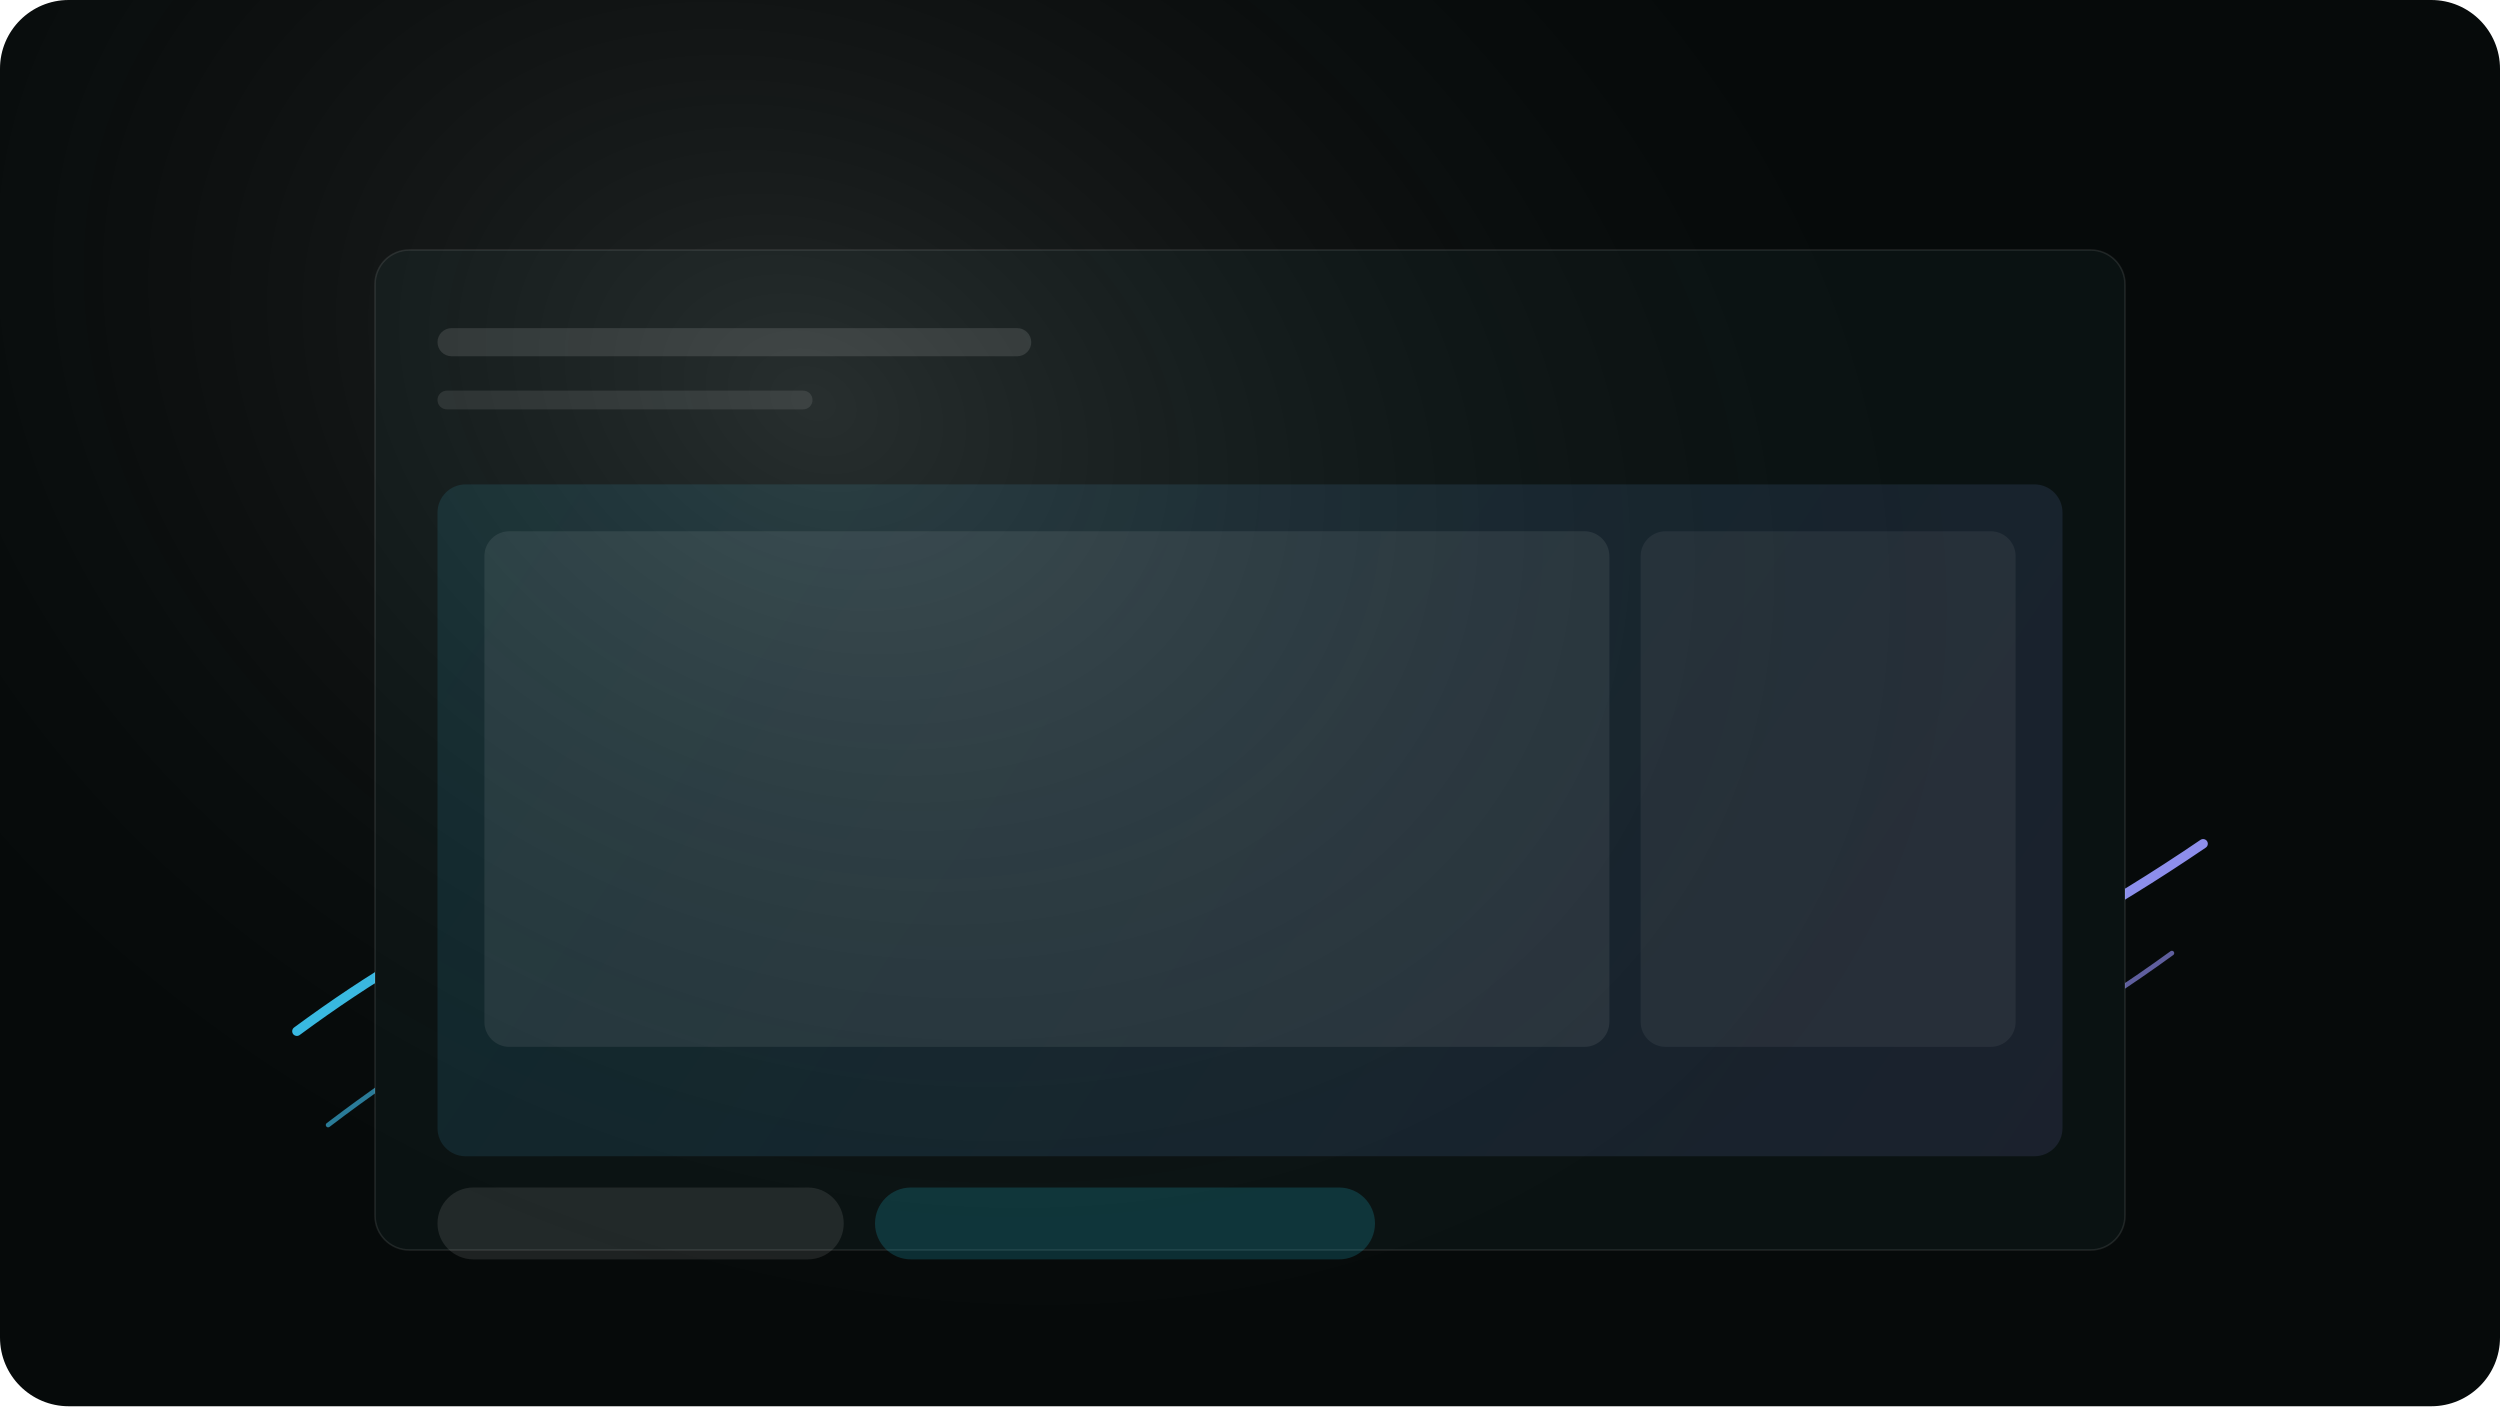
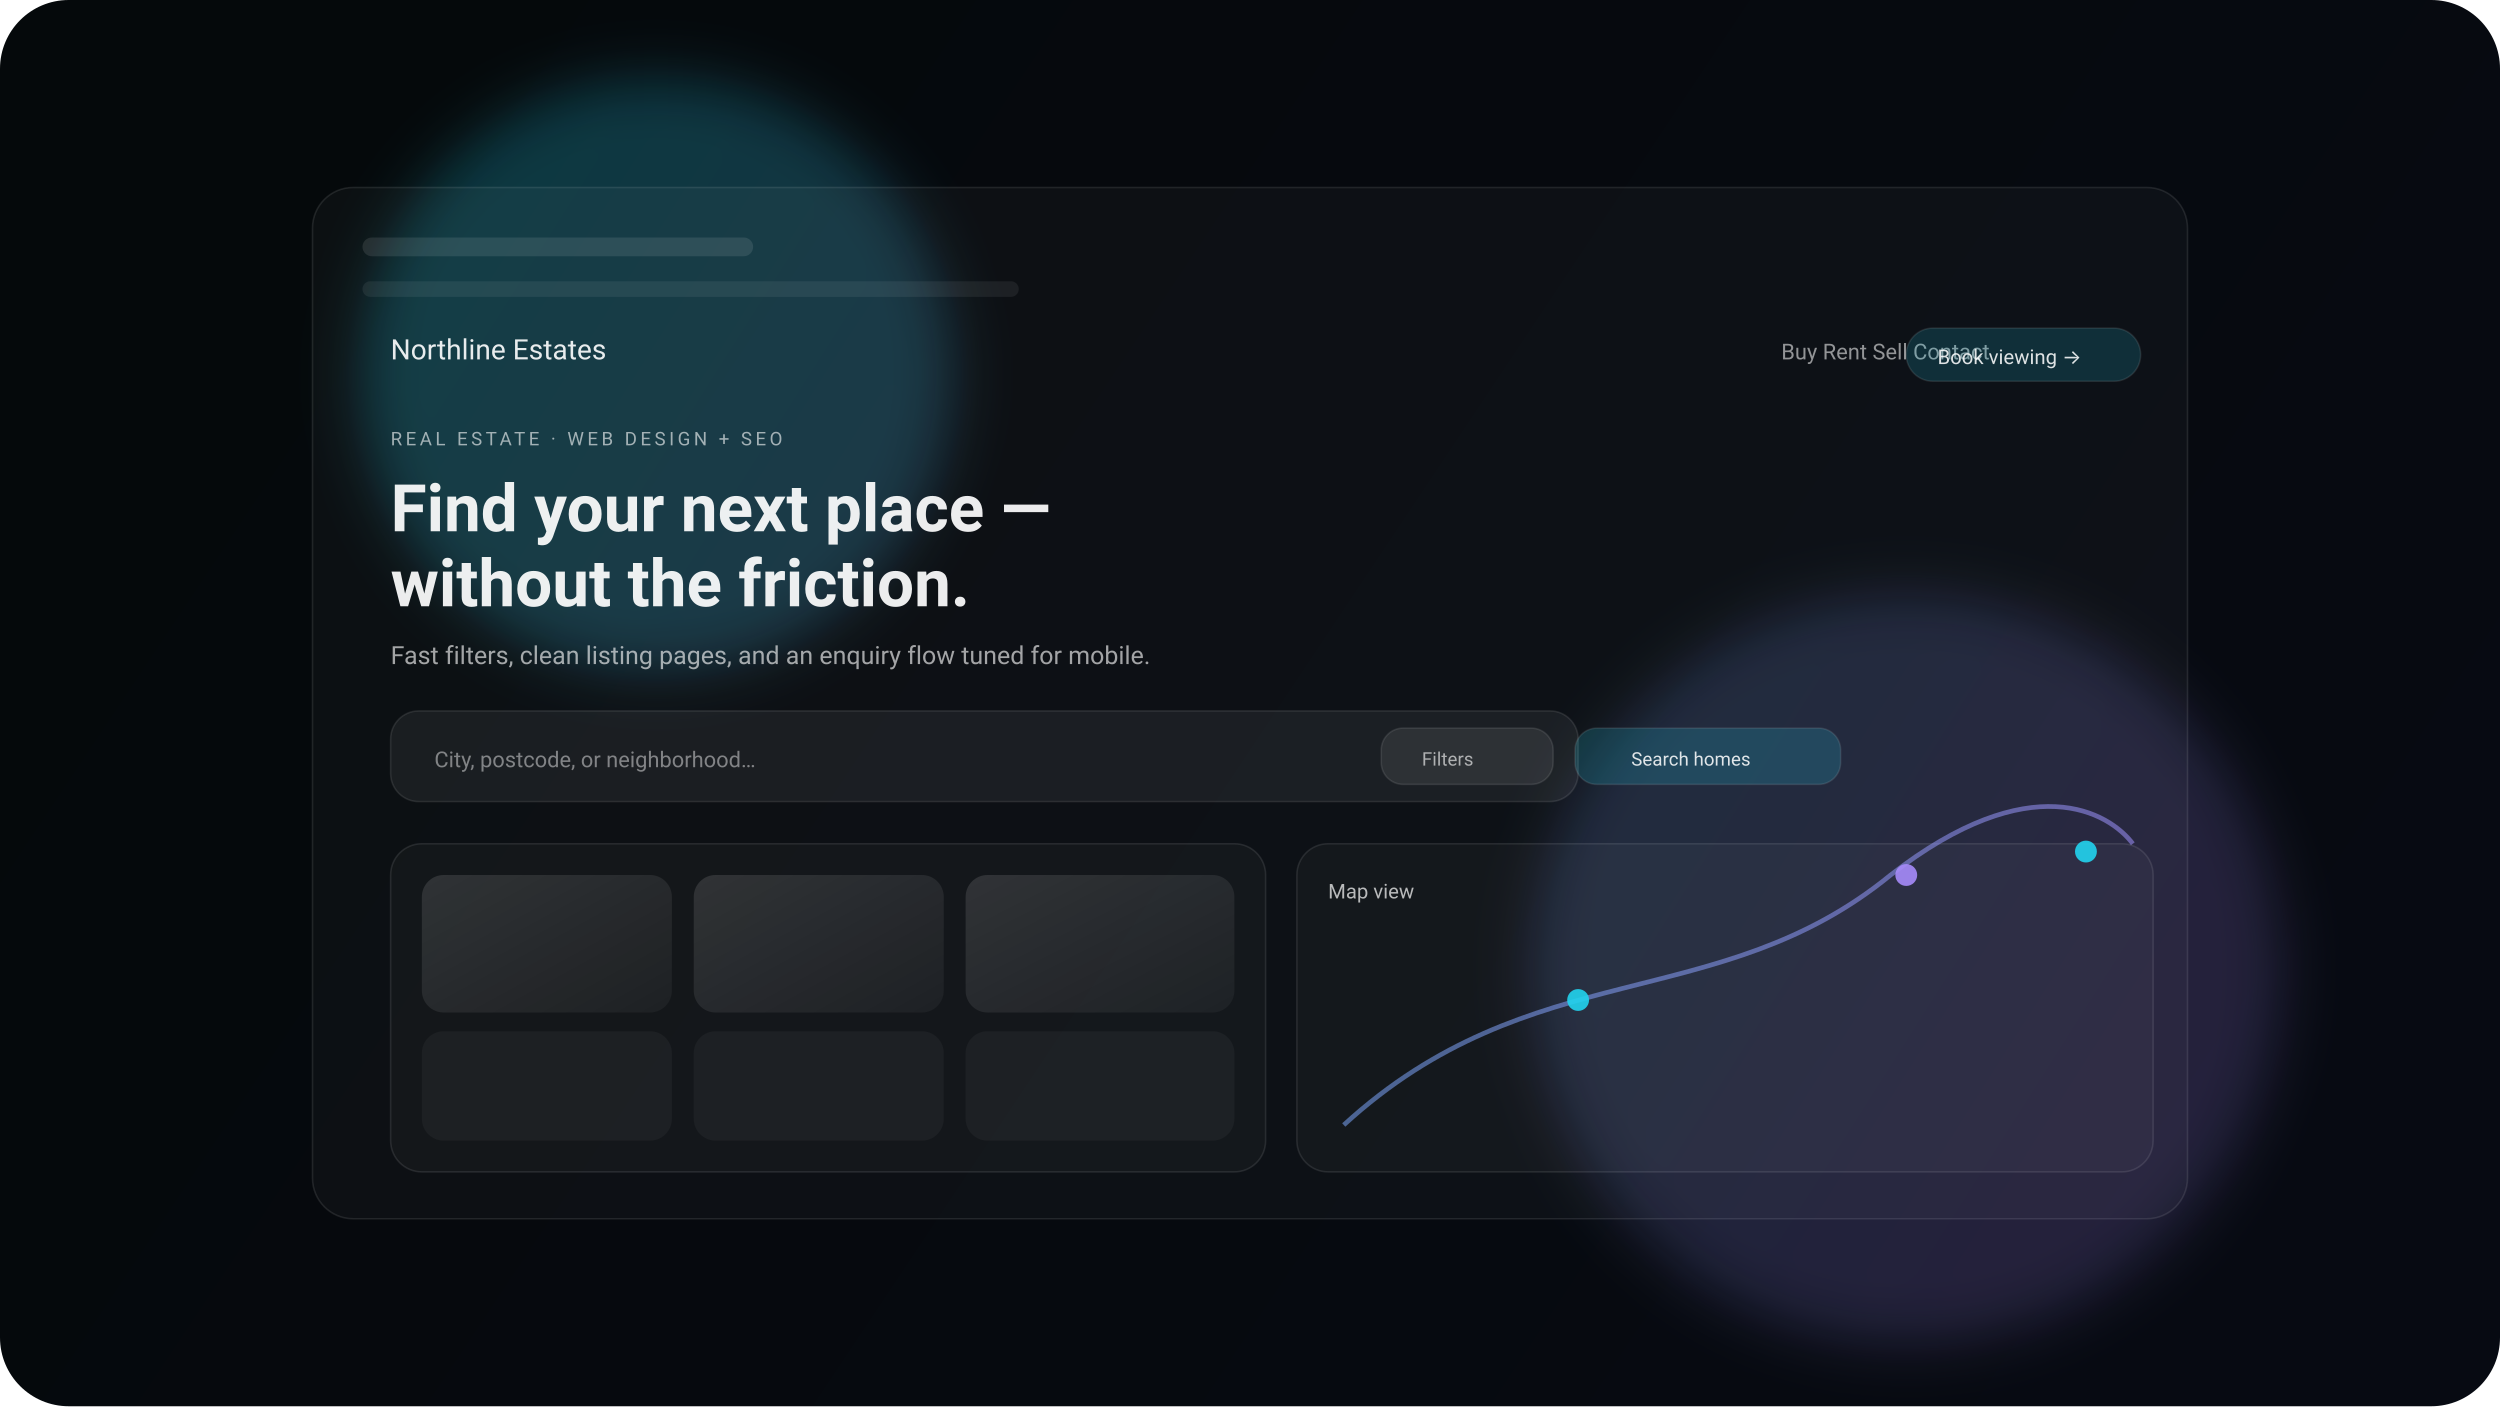
<svg xmlns="http://www.w3.org/2000/svg" width="1600" height="900" viewBox="0 0 1600 900" fill="none">
  <defs>
-     <linearGradient id="g" x1="260" y1="80" x2="1420" y2="860" gradientUnits="userSpaceOnUse">
+     <linearGradient id="bg" x1="200" y1="80" x2="1400" y2="880" gradientUnits="userSpaceOnUse">
+       <stop stop-color="#05090B" />
+       <stop offset="1" stop-color="#070A12" />
+     </linearGradient>
+     <linearGradient id="accent" x1="280" y1="120" x2="1320" y2="780" gradientUnits="userSpaceOnUse">
      <stop stop-color="#22D3EE" />
      <stop offset="1" stop-color="#A78BFA" />
    </linearGradient>
-     <radialGradient id="r" cx="0" cy="0" r="1" gradientUnits="userSpaceOnUse" gradientTransform="translate(520 260) rotate(25) scale(820 620)">
-       <stop stop-color="#ffffff" stop-opacity="0.12" />
-       <stop offset="1" stop-color="#000000" stop-opacity="0" />
-     </radialGradient>
+     <linearGradient id="photo" x1="0" y1="0" x2="1" y2="1">
+       <stop stop-color="rgba(255,255,255,0.12)" />
+       <stop offset="1" stop-color="rgba(255,255,255,0.04)" />
+     </linearGradient>
+     <filter id="shadow" x="-40" y="-40" width="1680" height="980" filterUnits="userSpaceOnUse" color-interpolation-filters="sRGB">
+       <feGaussianBlur stdDeviation="18" />
+     </filter>
  </defs>
-   <rect width="1600" height="900" rx="44" fill="#060A0A" />
-   <g opacity="0.95">
-     <path d="M190 660C380 520 520 520 740 620C960 720 1160 710 1410 540" stroke="url(#g)" stroke-width="6" stroke-linecap="round" />
-     <path d="M210 720C420 560 560 570 770 670C980 770 1170 770 1390 610" stroke="url(#g)" stroke-width="3" stroke-linecap="round" opacity="0.65" />
+   <rect width="1600" height="900" rx="44" fill="url(#bg)" />
+   <g filter="url(#shadow)" opacity="0.9">
+     <circle cx="420" cy="240" r="190" fill="url(#accent)" opacity="0.26" />
+     <circle cx="1220" cy="620" r="240" fill="url(#accent)" opacity="0.20" />
  </g>
-   <rect x="240" y="160" width="1120" height="640" rx="22" fill="#0A1212" stroke="rgba(255,255,255,0.10)" />
-   <rect x="280" y="210" width="380" height="18" rx="9" fill="rgba(255,255,255,0.12)" />
-   <rect x="280" y="250" width="240" height="12" rx="6" fill="rgba(255,255,255,0.10)" />
-   <rect x="280" y="310" width="1040" height="430" rx="18" fill="url(#g)" opacity="0.12" />
-   <rect x="310" y="340" width="720" height="330" rx="16" fill="rgba(255,255,255,0.08)" />
-   <rect x="1050" y="340" width="240" height="330" rx="16" fill="rgba(255,255,255,0.06)" />
-   <rect x="280" y="760" width="260" height="46" rx="23" fill="rgba(255,255,255,0.10)" />
-   <rect x="560" y="760" width="320" height="46" rx="23" fill="rgba(34,211,238,0.18)" />
-   <rect x="0" y="0" width="1600" height="900" rx="44" fill="url(#r)" />
+   <rect x="200" y="120" width="1200" height="660" rx="26" fill="rgba(255,255,255,0.03)" stroke="rgba(255,255,255,0.10)" />
+   <rect x="232" y="152" width="250" height="12" rx="6" fill="rgba(255,255,255,0.10)" />
+   <rect x="232" y="180" width="420" height="10" rx="5" fill="rgba(255,255,255,0.07)" />
+   <text x="250" y="230" fill="rgba(255,255,255,0.90)" font-size="18" font-family="ui-sans-serif, system-ui, -apple-system, Segoe UI, Roboto">
+     Northline Estates
+   </text>
+   <text x="1140" y="230" fill="rgba(255,255,255,0.55)" font-size="14" font-family="ui-sans-serif, system-ui, -apple-system, Segoe UI, Roboto">
+     Buy   Rent   Sell   Contact
+   </text>
+   <rect x="1220" y="210" width="150" height="34" rx="17" fill="rgba(34,211,238,0.16)" stroke="rgba(255,255,255,0.10)" />
+   <text x="1240" y="233" fill="rgba(255,255,255,0.86)" font-size="13" font-family="ui-sans-serif, system-ui, -apple-system, Segoe UI, Roboto">
+     Book viewing →
+   </text>
+   <text x="250" y="285" fill="rgba(255,255,255,0.60)" font-size="12" letter-spacing="2.2" font-family="ui-sans-serif, system-ui, -apple-system, Segoe UI, Roboto">
+     REAL ESTATE · WEB DESIGN + SEO
+   </text>
+   <text x="250" y="340" fill="rgba(255,255,255,0.92)" font-size="42" font-weight="650" font-family="ui-sans-serif, system-ui, -apple-system, Segoe UI, Roboto">
+     Find your next place —
+   </text>
+   <text x="250" y="388" fill="rgba(255,255,255,0.92)" font-size="42" font-weight="650" font-family="ui-sans-serif, system-ui, -apple-system, Segoe UI, Roboto">
+     without the friction.
+   </text>
+   <text x="250" y="425" fill="rgba(255,255,255,0.62)" font-size="16" font-family="ui-sans-serif, system-ui, -apple-system, Segoe UI, Roboto">
+     Fast filters, clean listing pages, and an enquiry flow tuned for mobile.
+   </text>
+   <rect x="250" y="455" width="760" height="58" rx="18" fill="rgba(255,255,255,0.06)" stroke="rgba(255,255,255,0.10)" />
+   <text x="278" y="491" fill="rgba(255,255,255,0.45)" font-size="14" font-family="ui-sans-serif, system-ui, -apple-system, Segoe UI, Roboto">
+     City, postcode, or neighborhood…
+   </text>
+   <rect x="884" y="466" width="110" height="36" rx="14" fill="rgba(255,255,255,0.08)" stroke="rgba(255,255,255,0.10)" />
+   <text x="910" y="490" fill="rgba(255,255,255,0.62)" font-size="12" font-family="ui-sans-serif, system-ui, -apple-system, Segoe UI, Roboto">
+     Filters
+   </text>
+   <rect x="1008" y="466" width="170" height="36" rx="14" fill="rgba(34,211,238,0.18)" stroke="rgba(255,255,255,0.10)" />
+   <text x="1044" y="490" fill="rgba(255,255,255,0.86)" font-size="12" font-family="ui-sans-serif, system-ui, -apple-system, Segoe UI, Roboto">
+     Search homes
+   </text>
+   <rect x="250" y="540" width="560" height="210" rx="20" fill="rgba(255,255,255,0.03)" stroke="rgba(255,255,255,0.10)" />
+   <rect x="270" y="560" width="160" height="88" rx="14" fill="url(#photo)" />
+   <rect x="444" y="560" width="160" height="88" rx="14" fill="url(#photo)" />
+   <rect x="618" y="560" width="172" height="88" rx="14" fill="url(#photo)" />
+   <rect x="270" y="660" width="160" height="70" rx="14" fill="rgba(255,255,255,0.04)" />
+   <rect x="444" y="660" width="160" height="70" rx="14" fill="rgba(255,255,255,0.04)" />
+   <rect x="618" y="660" width="172" height="70" rx="14" fill="rgba(255,255,255,0.04)" />
+   <rect x="830" y="540" width="548" height="210" rx="20" fill="rgba(255,255,255,0.03)" stroke="rgba(255,255,255,0.10)" />
+   <text x="850" y="575" fill="rgba(255,255,255,0.70)" font-size="13" font-family="ui-sans-serif, system-ui, -apple-system, Segoe UI, Roboto">
+     Map view
+   </text>
+   <path d="M860 720C980 610 1100 650 1210 560C1300 490 1350 520 1365 540" stroke="url(#accent)" stroke-width="3" opacity="0.55" />
+   <circle cx="1010" cy="640" r="7" fill="rgba(34,211,238,0.9)" />
+   <circle cx="1220" cy="560" r="7" fill="rgba(167,139,250,0.9)" />
+   <circle cx="1335" cy="545" r="7" fill="rgba(34,211,238,0.9)" />
</svg>
